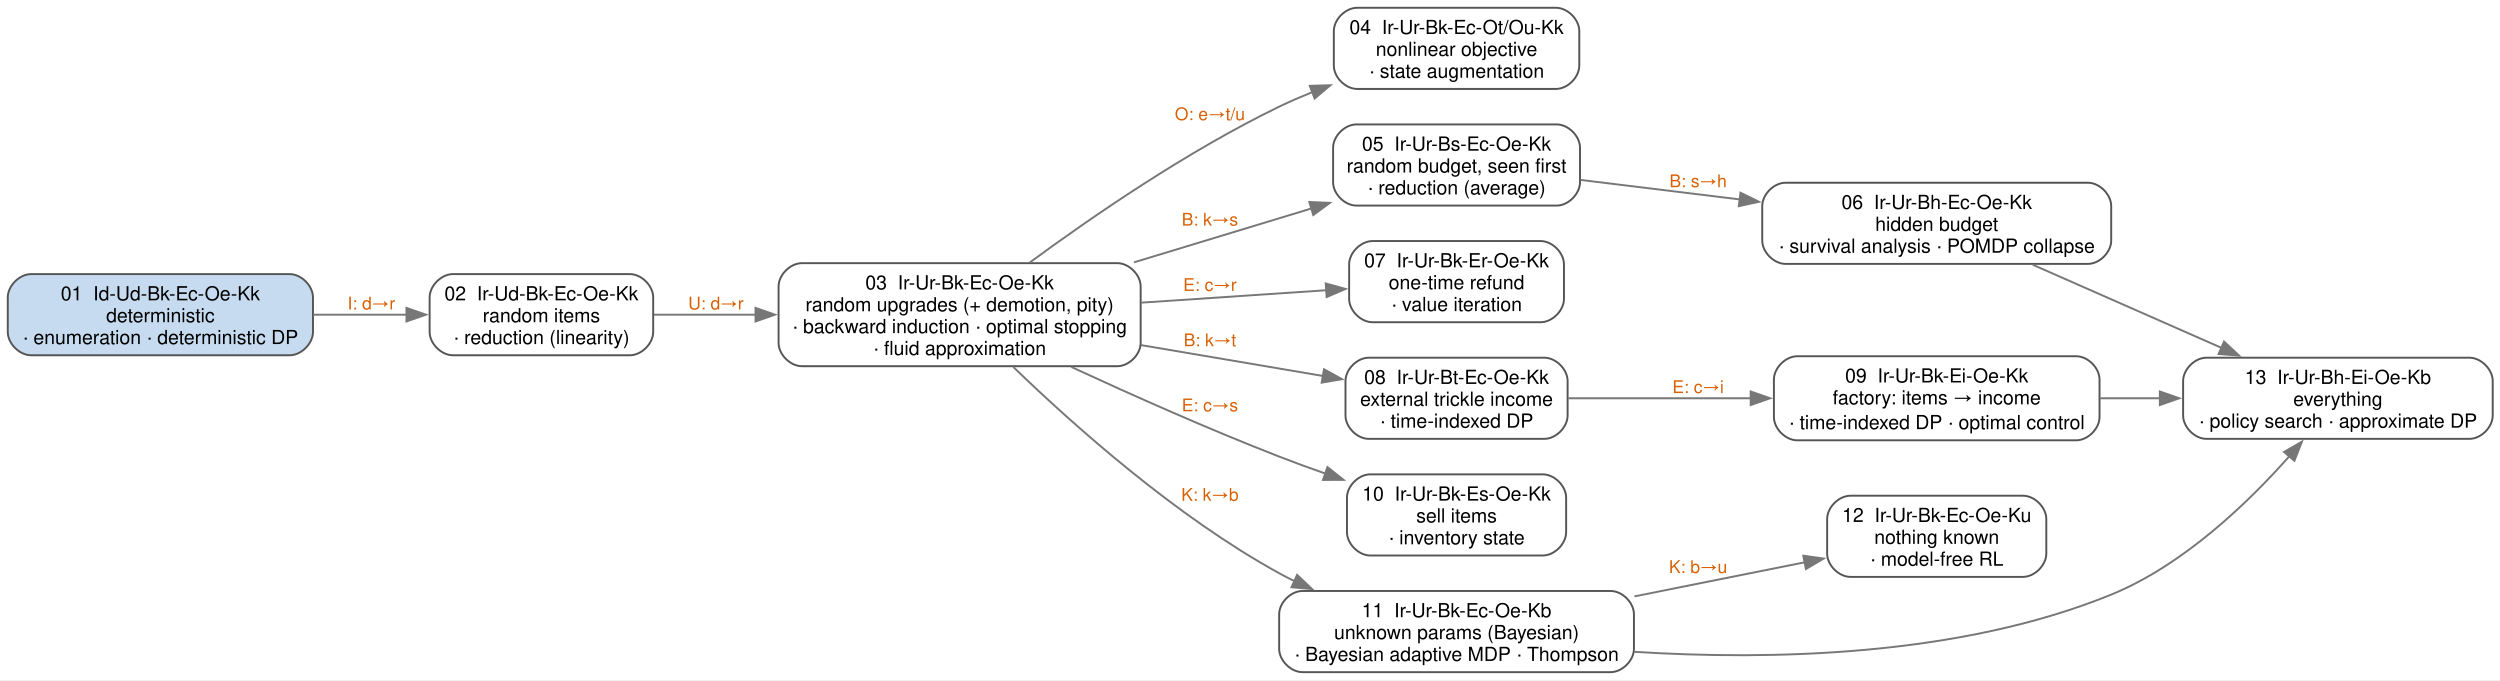
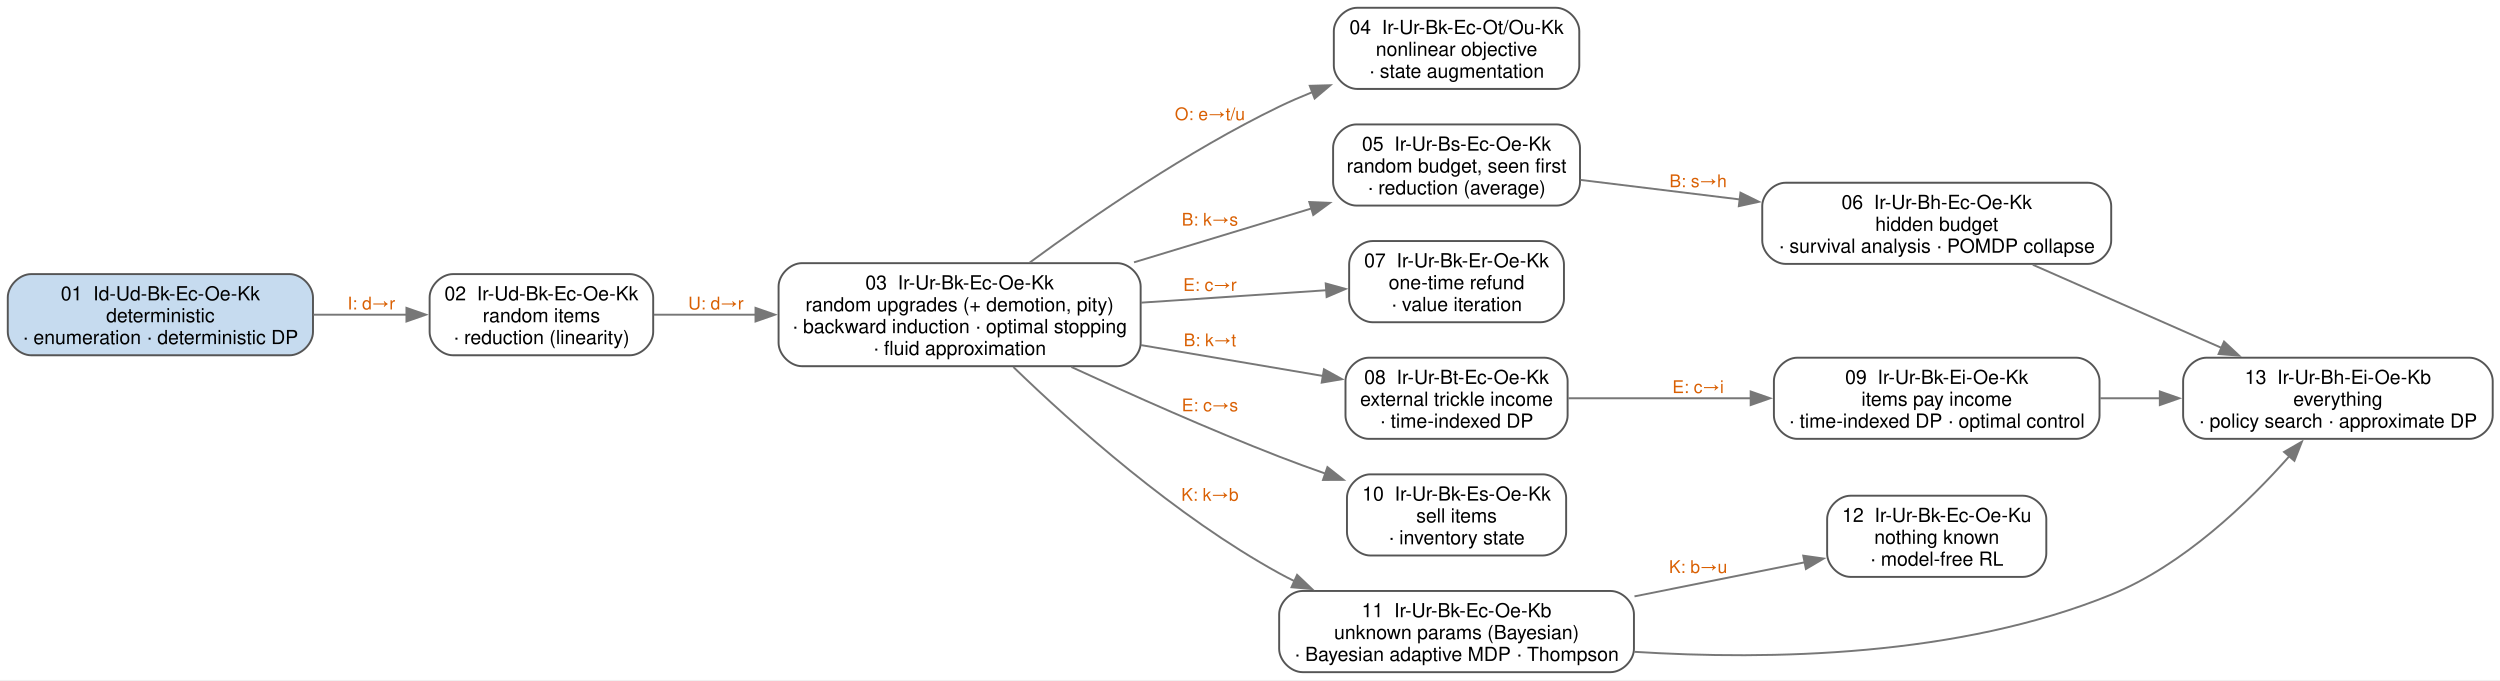
<svg xmlns="http://www.w3.org/2000/svg" width="1286pt" height="350pt" viewBox="0.00 0.00 1286.00 350.00">
  <g id="graph0" class="graph" transform="scale(1 1) rotate(0) translate(4 345.75)">
    <polygon fill="white" stroke="none" points="-4,4 -4,-345.75 1282.25,-345.75 1282.25,4 -4,4" />
    <g id="node1" class="node">
      <path fill="#c6dbef" stroke="#555555" d="M145,-204.75C145,-204.75 12,-204.75 12,-204.75 6,-204.75 0,-198.75 0,-192.75 0,-192.75 0,-175 0,-175 0,-169 6,-163 12,-163 12,-163 145,-163 145,-163 151,-163 157,-169 157,-175 157,-175 157,-192.75 157,-192.75 157,-198.75 151,-204.75 145,-204.75" />
      <text xml:space="preserve" text-anchor="middle" x="78.5" y="-191.25" font-family="Helvetica,sans-Serif" font-size="10.00">01  Id-Ud-Bk-Ec-Oe-Kk</text>
      <text xml:space="preserve" text-anchor="middle" x="78.5" y="-180" font-family="Helvetica,sans-Serif" font-size="10.00">deterministic</text>
      <text xml:space="preserve" text-anchor="middle" x="78.5" y="-168.75" font-family="Helvetica,sans-Serif" font-size="10.00">· enumeration · deterministic DP</text>
    </g>
    <g id="node2" class="node">
      <path fill="white" stroke="#555555" d="M320,-204.75C320,-204.75 229,-204.75 229,-204.75 223,-204.75 217,-198.75 217,-192.75 217,-192.75 217,-175 217,-175 217,-169 223,-163 229,-163 229,-163 320,-163 320,-163 326,-163 332,-169 332,-175 332,-175 332,-192.75 332,-192.75 332,-198.75 326,-204.75 320,-204.75" />
      <text xml:space="preserve" text-anchor="middle" x="274.5" y="-191.25" font-family="Helvetica,sans-Serif" font-size="10.00">02  Ir-Ud-Bk-Ec-Oe-Kk</text>
      <text xml:space="preserve" text-anchor="middle" x="274.5" y="-180" font-family="Helvetica,sans-Serif" font-size="10.00">random items</text>
      <text xml:space="preserve" text-anchor="middle" x="274.5" y="-168.75" font-family="Helvetica,sans-Serif" font-size="10.00">· reduction (linearity)</text>
    </g>
    <g id="edge1" class="edge">
      <path fill="none" stroke="#777777" d="M157.29,-183.88C173.24,-183.88 189.91,-183.88 205.48,-183.88" />
      <polygon fill="#777777" stroke="#777777" points="205.08,-187.38 215.08,-183.88 205.08,-180.38 205.08,-187.38" />
      <text xml:space="preserve" text-anchor="middle" x="187" y="-186.57" font-family="Helvetica,sans-Serif" font-size="9.00" fill="#d95f02">I: d→r</text>
    </g>
    <g id="node3" class="node">
      <path fill="white" stroke="#555555" d="M570.75,-210.38C570.75,-210.38 408.5,-210.38 408.5,-210.38 402.5,-210.38 396.5,-204.38 396.5,-198.38 396.5,-198.38 396.5,-169.38 396.5,-169.38 396.5,-163.38 402.5,-157.38 408.5,-157.38 408.5,-157.38 570.75,-157.38 570.75,-157.38 576.75,-157.38 582.75,-163.38 582.75,-169.38 582.75,-169.38 582.75,-198.38 582.75,-198.38 582.75,-204.38 576.75,-210.38 570.75,-210.38" />
      <text xml:space="preserve" text-anchor="middle" x="489.62" y="-196.88" font-family="Helvetica,sans-Serif" font-size="10.00">03  Ir-Ur-Bk-Ec-Oe-Kk</text>
      <text xml:space="preserve" text-anchor="middle" x="489.62" y="-185.62" font-family="Helvetica,sans-Serif" font-size="10.00">random upgrades (+ demotion, pity)</text>
      <text xml:space="preserve" text-anchor="middle" x="489.62" y="-174.38" font-family="Helvetica,sans-Serif" font-size="10.00">· backward induction · optimal stopping</text>
      <text xml:space="preserve" text-anchor="middle" x="489.62" y="-163.12" font-family="Helvetica,sans-Serif" font-size="10.00">· fluid approximation</text>
    </g>
    <g id="edge2" class="edge">
      <path fill="none" stroke="#777777" d="M332.33,-183.88C348.49,-183.88 366.62,-183.88 384.65,-183.88" />
      <polygon fill="#777777" stroke="#777777" points="384.64,-187.38 394.64,-183.88 384.64,-180.38 384.64,-187.38" />
      <text xml:space="preserve" text-anchor="middle" x="364.25" y="-186.57" font-family="Helvetica,sans-Serif" font-size="9.00" fill="#d95f02">U: d→r</text>
    </g>
    <g id="node4" class="node">
      <path fill="white" stroke="#555555" d="M796.38,-341.75C796.38,-341.75 694.12,-341.75 694.12,-341.75 688.12,-341.75 682.12,-335.75 682.12,-329.75 682.12,-329.75 682.12,-312 682.12,-312 682.12,-306 688.12,-300 694.12,-300 694.12,-300 796.38,-300 796.38,-300 802.38,-300 808.38,-306 808.38,-312 808.38,-312 808.38,-329.75 808.38,-329.75 808.38,-335.75 802.38,-341.75 796.38,-341.75" />
      <text xml:space="preserve" text-anchor="middle" x="745.25" y="-328.25" font-family="Helvetica,sans-Serif" font-size="10.00">04  Ir-Ur-Bk-Ec-Ot/Ou-Kk</text>
      <text xml:space="preserve" text-anchor="middle" x="745.25" y="-317" font-family="Helvetica,sans-Serif" font-size="10.00">nonlinear objective</text>
      <text xml:space="preserve" text-anchor="middle" x="745.25" y="-305.75" font-family="Helvetica,sans-Serif" font-size="10.00">· state augmentation</text>
    </g>
    <g id="edge3" class="edge">
      <path fill="none" stroke="#777777" d="M525.69,-210.7C557.74,-234.26 607.14,-268.22 654,-290.88 659.48,-293.53 665.26,-296.03 671.13,-298.39" />
      <polygon fill="#777777" stroke="#777777" points="669.75,-301.61 680.34,-301.91 672.25,-295.07 669.75,-301.61" />
      <text xml:space="preserve" text-anchor="middle" x="618.38" y="-283.95" font-family="Helvetica,sans-Serif" font-size="9.00" fill="#d95f02">O: e→t/u</text>
    </g>
    <g id="node5" class="node">
      <path fill="white" stroke="#555555" d="M796.75,-281.75C796.75,-281.75 693.75,-281.75 693.75,-281.75 687.75,-281.75 681.75,-275.75 681.75,-269.75 681.75,-269.75 681.75,-252 681.75,-252 681.75,-246 687.75,-240 693.75,-240 693.75,-240 796.75,-240 796.75,-240 802.75,-240 808.75,-246 808.75,-252 808.75,-252 808.75,-269.75 808.75,-269.75 808.75,-275.75 802.75,-281.75 796.75,-281.75" />
      <text xml:space="preserve" text-anchor="middle" x="745.25" y="-268.25" font-family="Helvetica,sans-Serif" font-size="10.00">05  Ir-Ur-Bs-Ec-Oe-Kk</text>
      <text xml:space="preserve" text-anchor="middle" x="745.25" y="-257" font-family="Helvetica,sans-Serif" font-size="10.00">random budget, seen first</text>
      <text xml:space="preserve" text-anchor="middle" x="745.25" y="-245.75" font-family="Helvetica,sans-Serif" font-size="10.00">· reduction (average)</text>
    </g>
    <g id="edge4" class="edge">
      <path fill="none" stroke="#777777" d="M579.33,-210.81C609.22,-219.88 642.23,-229.9 670.81,-238.58" />
      <polygon fill="#777777" stroke="#777777" points="669.5,-241.84 680.09,-241.4 671.54,-235.14 669.5,-241.84" />
      <text xml:space="preserve" text-anchor="middle" x="618.38" y="-229.69" font-family="Helvetica,sans-Serif" font-size="9.00" fill="#d95f02">B: k→s</text>
    </g>
    <g id="node7" class="node">
      <path fill="white" stroke="#555555" d="M788.5,-221.75C788.5,-221.75 702,-221.75 702,-221.75 696,-221.75 690,-215.75 690,-209.75 690,-209.75 690,-192 690,-192 690,-186 696,-180 702,-180 702,-180 788.5,-180 788.5,-180 794.5,-180 800.5,-186 800.5,-192 800.5,-192 800.5,-209.75 800.5,-209.75 800.5,-215.75 794.5,-221.75 788.5,-221.75" />
      <text xml:space="preserve" text-anchor="middle" x="745.25" y="-208.25" font-family="Helvetica,sans-Serif" font-size="10.00">07  Ir-Ur-Bk-Er-Oe-Kk</text>
      <text xml:space="preserve" text-anchor="middle" x="745.25" y="-197" font-family="Helvetica,sans-Serif" font-size="10.00">one-time refund</text>
      <text xml:space="preserve" text-anchor="middle" x="745.25" y="-185.75" font-family="Helvetica,sans-Serif" font-size="10.00">· value iteration</text>
    </g>
    <g id="edge6" class="edge">
      <path fill="none" stroke="#777777" d="M582.91,-190.06C614.54,-192.18 649.28,-194.51 678.39,-196.46" />
      <polygon fill="#777777" stroke="#777777" points="677.95,-199.94 688.16,-197.12 678.42,-192.95 677.95,-199.94" />
      <text xml:space="preserve" text-anchor="middle" x="618.38" y="-196.09" font-family="Helvetica,sans-Serif" font-size="9.00" fill="#d95f02">E: c→r</text>
    </g>
    <g id="node8" class="node">
      <path fill="white" stroke="#555555" d="M790.38,-161.75C790.38,-161.75 700.12,-161.75 700.12,-161.75 694.12,-161.75 688.12,-155.75 688.12,-149.75 688.12,-149.75 688.12,-132 688.12,-132 688.12,-126 694.12,-120 700.12,-120 700.12,-120 790.38,-120 790.38,-120 796.38,-120 802.38,-126 802.38,-132 802.38,-132 802.38,-149.75 802.38,-149.75 802.38,-155.75 796.38,-161.75 790.38,-161.75" />
      <text xml:space="preserve" text-anchor="middle" x="745.25" y="-148.25" font-family="Helvetica,sans-Serif" font-size="10.00">08  Ir-Ur-Bt-Ec-Oe-Kk</text>
      <text xml:space="preserve" text-anchor="middle" x="745.25" y="-137" font-family="Helvetica,sans-Serif" font-size="10.00">external trickle income</text>
      <text xml:space="preserve" text-anchor="middle" x="745.25" y="-125.75" font-family="Helvetica,sans-Serif" font-size="10.00">· time-indexed DP</text>
    </g>
    <g id="edge7" class="edge">
      <path fill="none" stroke="#777777" d="M582.91,-168.23C613.92,-162.97 647.91,-157.21 676.66,-152.33" />
      <polygon fill="#777777" stroke="#777777" points="677.05,-155.82 686.32,-150.7 675.88,-148.92 677.05,-155.82" />
      <text xml:space="preserve" text-anchor="middle" x="618.38" y="-167.65" font-family="Helvetica,sans-Serif" font-size="9.00" fill="#d95f02">B: k→t</text>
    </g>
    <g id="node10" class="node">
      <path fill="white" stroke="#555555" d="M789.62,-101.75C789.62,-101.75 700.88,-101.75 700.88,-101.75 694.88,-101.75 688.88,-95.75 688.88,-89.75 688.88,-89.75 688.88,-72 688.88,-72 688.88,-66 694.88,-60 700.88,-60 700.88,-60 789.62,-60 789.62,-60 795.62,-60 801.62,-66 801.62,-72 801.62,-72 801.62,-89.75 801.62,-89.75 801.62,-95.75 795.62,-101.75 789.62,-101.75" />
      <text xml:space="preserve" text-anchor="middle" x="745.25" y="-88.25" font-family="Helvetica,sans-Serif" font-size="10.00">10  Ir-Ur-Bk-Es-Oe-Kk</text>
      <text xml:space="preserve" text-anchor="middle" x="745.25" y="-77" font-family="Helvetica,sans-Serif" font-size="10.00">sell items</text>
      <text xml:space="preserve" text-anchor="middle" x="745.25" y="-65.75" font-family="Helvetica,sans-Serif" font-size="10.00">· inventory state</text>
    </g>
    <g id="edge9" class="edge">
      <path fill="none" stroke="#777777" d="M547.12,-156.97C578.32,-142.53 617.95,-124.88 654,-110.88 661.62,-107.92 669.66,-104.98 677.69,-102.17" />
      <polygon fill="#777777" stroke="#777777" points="678.83,-105.48 687.14,-98.91 676.55,-98.86 678.83,-105.48" />
      <text xml:space="preserve" text-anchor="middle" x="618.38" y="-134.18" font-family="Helvetica,sans-Serif" font-size="9.00" fill="#d95f02">E: c→s</text>
    </g>
    <g id="node11" class="node">
      <path fill="white" stroke="#555555" d="M824.5,-41.75C824.5,-41.75 666,-41.75 666,-41.75 660,-41.75 654,-35.75 654,-29.75 654,-29.75 654,-12 654,-12 654,-6 660,0 666,0 666,0 824.5,0 824.5,0 830.5,0 836.5,-6 836.5,-12 836.5,-12 836.5,-29.75 836.5,-29.75 836.5,-35.75 830.5,-41.75 824.5,-41.75" />
      <text xml:space="preserve" text-anchor="middle" x="745.25" y="-28.25" font-family="Helvetica,sans-Serif" font-size="10.00">11  Ir-Ur-Bk-Ec-Oe-Kb</text>
      <text xml:space="preserve" text-anchor="middle" x="745.25" y="-17" font-family="Helvetica,sans-Serif" font-size="10.00">unknown params (Bayesian)</text>
      <text xml:space="preserve" text-anchor="middle" x="745.25" y="-5.75" font-family="Helvetica,sans-Serif" font-size="10.00">· Bayesian adaptive MDP · Thompson</text>
    </g>
    <g id="edge10" class="edge">
      <path fill="none" stroke="#777777" d="M517.27,-156.95C547.89,-127.34 600.78,-80.09 654,-50.88 656.53,-49.48 659.14,-48.14 661.8,-46.85" />
      <polygon fill="#777777" stroke="#777777" points="663.23,-50.05 670.91,-42.74 660.35,-43.67 663.23,-50.05" />
      <text xml:space="preserve" text-anchor="middle" x="618.38" y="-88.15" font-family="Helvetica,sans-Serif" font-size="9.00" fill="#d95f02">K: k→b</text>
    </g>
    <g id="node6" class="node">
      <path fill="white" stroke="#555555" d="M1070,-251.75C1070,-251.75 914.5,-251.75 914.5,-251.75 908.5,-251.75 902.5,-245.75 902.5,-239.75 902.5,-239.75 902.5,-222 902.5,-222 902.5,-216 908.5,-210 914.5,-210 914.5,-210 1070,-210 1070,-210 1076,-210 1082,-216 1082,-222 1082,-222 1082,-239.75 1082,-239.75 1082,-245.75 1076,-251.75 1070,-251.75" />
      <text xml:space="preserve" text-anchor="middle" x="992.25" y="-238.25" font-family="Helvetica,sans-Serif" font-size="10.00">06  Ir-Ur-Bh-Ec-Oe-Kk</text>
      <text xml:space="preserve" text-anchor="middle" x="992.25" y="-227" font-family="Helvetica,sans-Serif" font-size="10.00">hidden budget</text>
      <text xml:space="preserve" text-anchor="middle" x="992.25" y="-215.75" font-family="Helvetica,sans-Serif" font-size="10.00">· survival analysis · POMDP collapse</text>
    </g>
    <g id="edge5" class="edge">
      <path fill="none" stroke="#777777" d="M809.03,-253.19C833.95,-250.14 863.24,-246.55 890.95,-243.16" />
      <polygon fill="#777777" stroke="#777777" points="891.3,-246.64 900.8,-241.95 890.45,-239.69 891.3,-246.64" />
      <text xml:space="preserve" text-anchor="middle" x="869.5" y="-249.47" font-family="Helvetica,sans-Serif" font-size="9.00" fill="#d95f02">B: s→h</text>
    </g>
    <g id="node13" class="node">
      <path fill="white" stroke="#555555" d="M1266.25,-161.75C1266.25,-161.75 1131,-161.75 1131,-161.75 1125,-161.75 1119,-155.75 1119,-149.75 1119,-149.75 1119,-132 1119,-132 1119,-126 1125,-120 1131,-120 1131,-120 1266.25,-120 1266.25,-120 1272.25,-120 1278.25,-126 1278.25,-132 1278.25,-132 1278.25,-149.75 1278.25,-149.75 1278.25,-155.75 1272.25,-161.75 1266.25,-161.75" />
      <text xml:space="preserve" text-anchor="middle" x="1198.62" y="-148.25" font-family="Helvetica,sans-Serif" font-size="10.00">13  Ir-Ur-Bh-Ei-Oe-Kb</text>
      <text xml:space="preserve" text-anchor="middle" x="1198.62" y="-137" font-family="Helvetica,sans-Serif" font-size="10.00">everything</text>
      <text xml:space="preserve" text-anchor="middle" x="1198.62" y="-125.75" font-family="Helvetica,sans-Serif" font-size="10.00">· policy search · approximate DP</text>
    </g>
    <g id="edge12" class="edge">
      <path fill="none" stroke="#777777" d="M1041.68,-209.55C1070.85,-196.7 1108.18,-180.26 1139,-166.69" />
      <polygon fill="#777777" stroke="#777777" points="1140.06,-170.05 1147.8,-162.82 1137.24,-163.64 1140.06,-170.05" />
    </g>
    <g id="node9" class="node">
-       <path fill="white" stroke="#555555" d="M1064,-162.5C1064,-162.5 920.5,-162.5 920.5,-162.5 914.5,-162.5 908.5,-156.5 908.5,-150.5 908.5,-150.5 908.5,-131.25 908.5,-131.25 908.5,-125.25 914.5,-119.25 920.5,-119.25 920.5,-119.25 1064,-119.25 1064,-119.25 1070,-119.25 1076,-125.25 1076,-131.25 1076,-131.25 1076,-150.5 1076,-150.5 1076,-156.5 1070,-162.5 1064,-162.5" />
-       <text xml:space="preserve" text-anchor="middle" x="992.25" y="-149" font-family="Helvetica,sans-Serif" font-size="10.00">09  Ir-Ur-Bk-Ei-Oe-Kk</text>
-       <text xml:space="preserve" text-anchor="middle" x="992.25" y="-137.75" font-family="Helvetica,sans-Serif" font-size="10.00">factory: items → income</text>
-       <text xml:space="preserve" text-anchor="middle" x="992.25" y="-125" font-family="Helvetica,sans-Serif" font-size="10.00">· time-indexed DP · optimal control</text>
+       <path fill="white" stroke="#555555" d="M1064,-161.75C1064,-161.75 920.5,-161.75 920.5,-161.75 914.5,-161.75 908.5,-155.75 908.5,-149.75 908.5,-149.75 908.5,-132 908.5,-132 908.5,-126 914.5,-120 920.5,-120 920.5,-120 1064,-120 1064,-120 1070,-120 1076,-126 1076,-132 1076,-132 1076,-149.75 1076,-149.75 1076,-155.75 1070,-161.75 1064,-161.75" />
+       <text xml:space="preserve" text-anchor="middle" x="992.25" y="-148.25" font-family="Helvetica,sans-Serif" font-size="10.00">09  Ir-Ur-Bk-Ei-Oe-Kk</text>
+       <text xml:space="preserve" text-anchor="middle" x="992.25" y="-137" font-family="Helvetica,sans-Serif" font-size="10.00">items pay income</text>
+       <text xml:space="preserve" text-anchor="middle" x="992.25" y="-125.75" font-family="Helvetica,sans-Serif" font-size="10.00">· time-indexed DP · optimal control</text>
    </g>
    <g id="edge8" class="edge">
      <path fill="none" stroke="#777777" d="M802.77,-140.88C830.7,-140.88 865.17,-140.88 896.95,-140.88" />
      <polygon fill="#777777" stroke="#777777" points="896.55,-144.38 906.55,-140.88 896.55,-137.38 896.55,-144.38" />
      <text xml:space="preserve" text-anchor="middle" x="869.5" y="-143.57" font-family="Helvetica,sans-Serif" font-size="9.00" fill="#d95f02">E: c→i</text>
    </g>
    <g id="edge13" class="edge">
      <path fill="none" stroke="#777777" d="M1076.38,-140.88C1086.49,-140.88 1096.87,-140.88 1107.09,-140.88" />
      <polygon fill="#777777" stroke="#777777" points="1107.02,-144.38 1117.02,-140.88 1107.02,-137.38 1107.02,-144.38" />
    </g>
    <g id="node12" class="node">
      <path fill="white" stroke="#555555" d="M1036.62,-90.75C1036.62,-90.75 947.88,-90.75 947.88,-90.75 941.88,-90.75 935.88,-84.75 935.88,-78.75 935.88,-78.75 935.88,-61 935.88,-61 935.88,-55 941.88,-49 947.88,-49 947.88,-49 1036.62,-49 1036.62,-49 1042.62,-49 1048.62,-55 1048.62,-61 1048.62,-61 1048.62,-78.75 1048.62,-78.75 1048.62,-84.75 1042.62,-90.75 1036.62,-90.75" />
      <text xml:space="preserve" text-anchor="middle" x="992.25" y="-77.25" font-family="Helvetica,sans-Serif" font-size="10.00">12  Ir-Ur-Bk-Ec-Oe-Ku</text>
      <text xml:space="preserve" text-anchor="middle" x="992.25" y="-66" font-family="Helvetica,sans-Serif" font-size="10.00">nothing known</text>
      <text xml:space="preserve" text-anchor="middle" x="992.25" y="-54.75" font-family="Helvetica,sans-Serif" font-size="10.00">· model-free RL</text>
    </g>
    <g id="edge11" class="edge">
      <path fill="none" stroke="#777777" d="M836.78,-38.98C865.77,-44.78 897.32,-51.09 924.3,-56.49" />
      <polygon fill="#777777" stroke="#777777" points="923.59,-59.91 934.08,-58.44 924.96,-53.05 923.59,-59.91" />
      <text xml:space="preserve" text-anchor="middle" x="869.5" y="-51.01" font-family="Helvetica,sans-Serif" font-size="9.00" fill="#d95f02">K: b→u</text>
    </g>
    <g id="edge14" class="edge">
      <path fill="none" stroke="#777777" d="M836.67,-10.46C906.31,-6.06 1003.61,-7.9 1082,-39.88 1119.15,-55.03 1152.58,-87.28 1173.83,-111.28" />
      <polygon fill="#777777" stroke="#777777" points="1170.92,-113.27 1180.1,-118.56 1176.23,-108.7 1170.92,-113.27" />
    </g>
  </g>
</svg>
